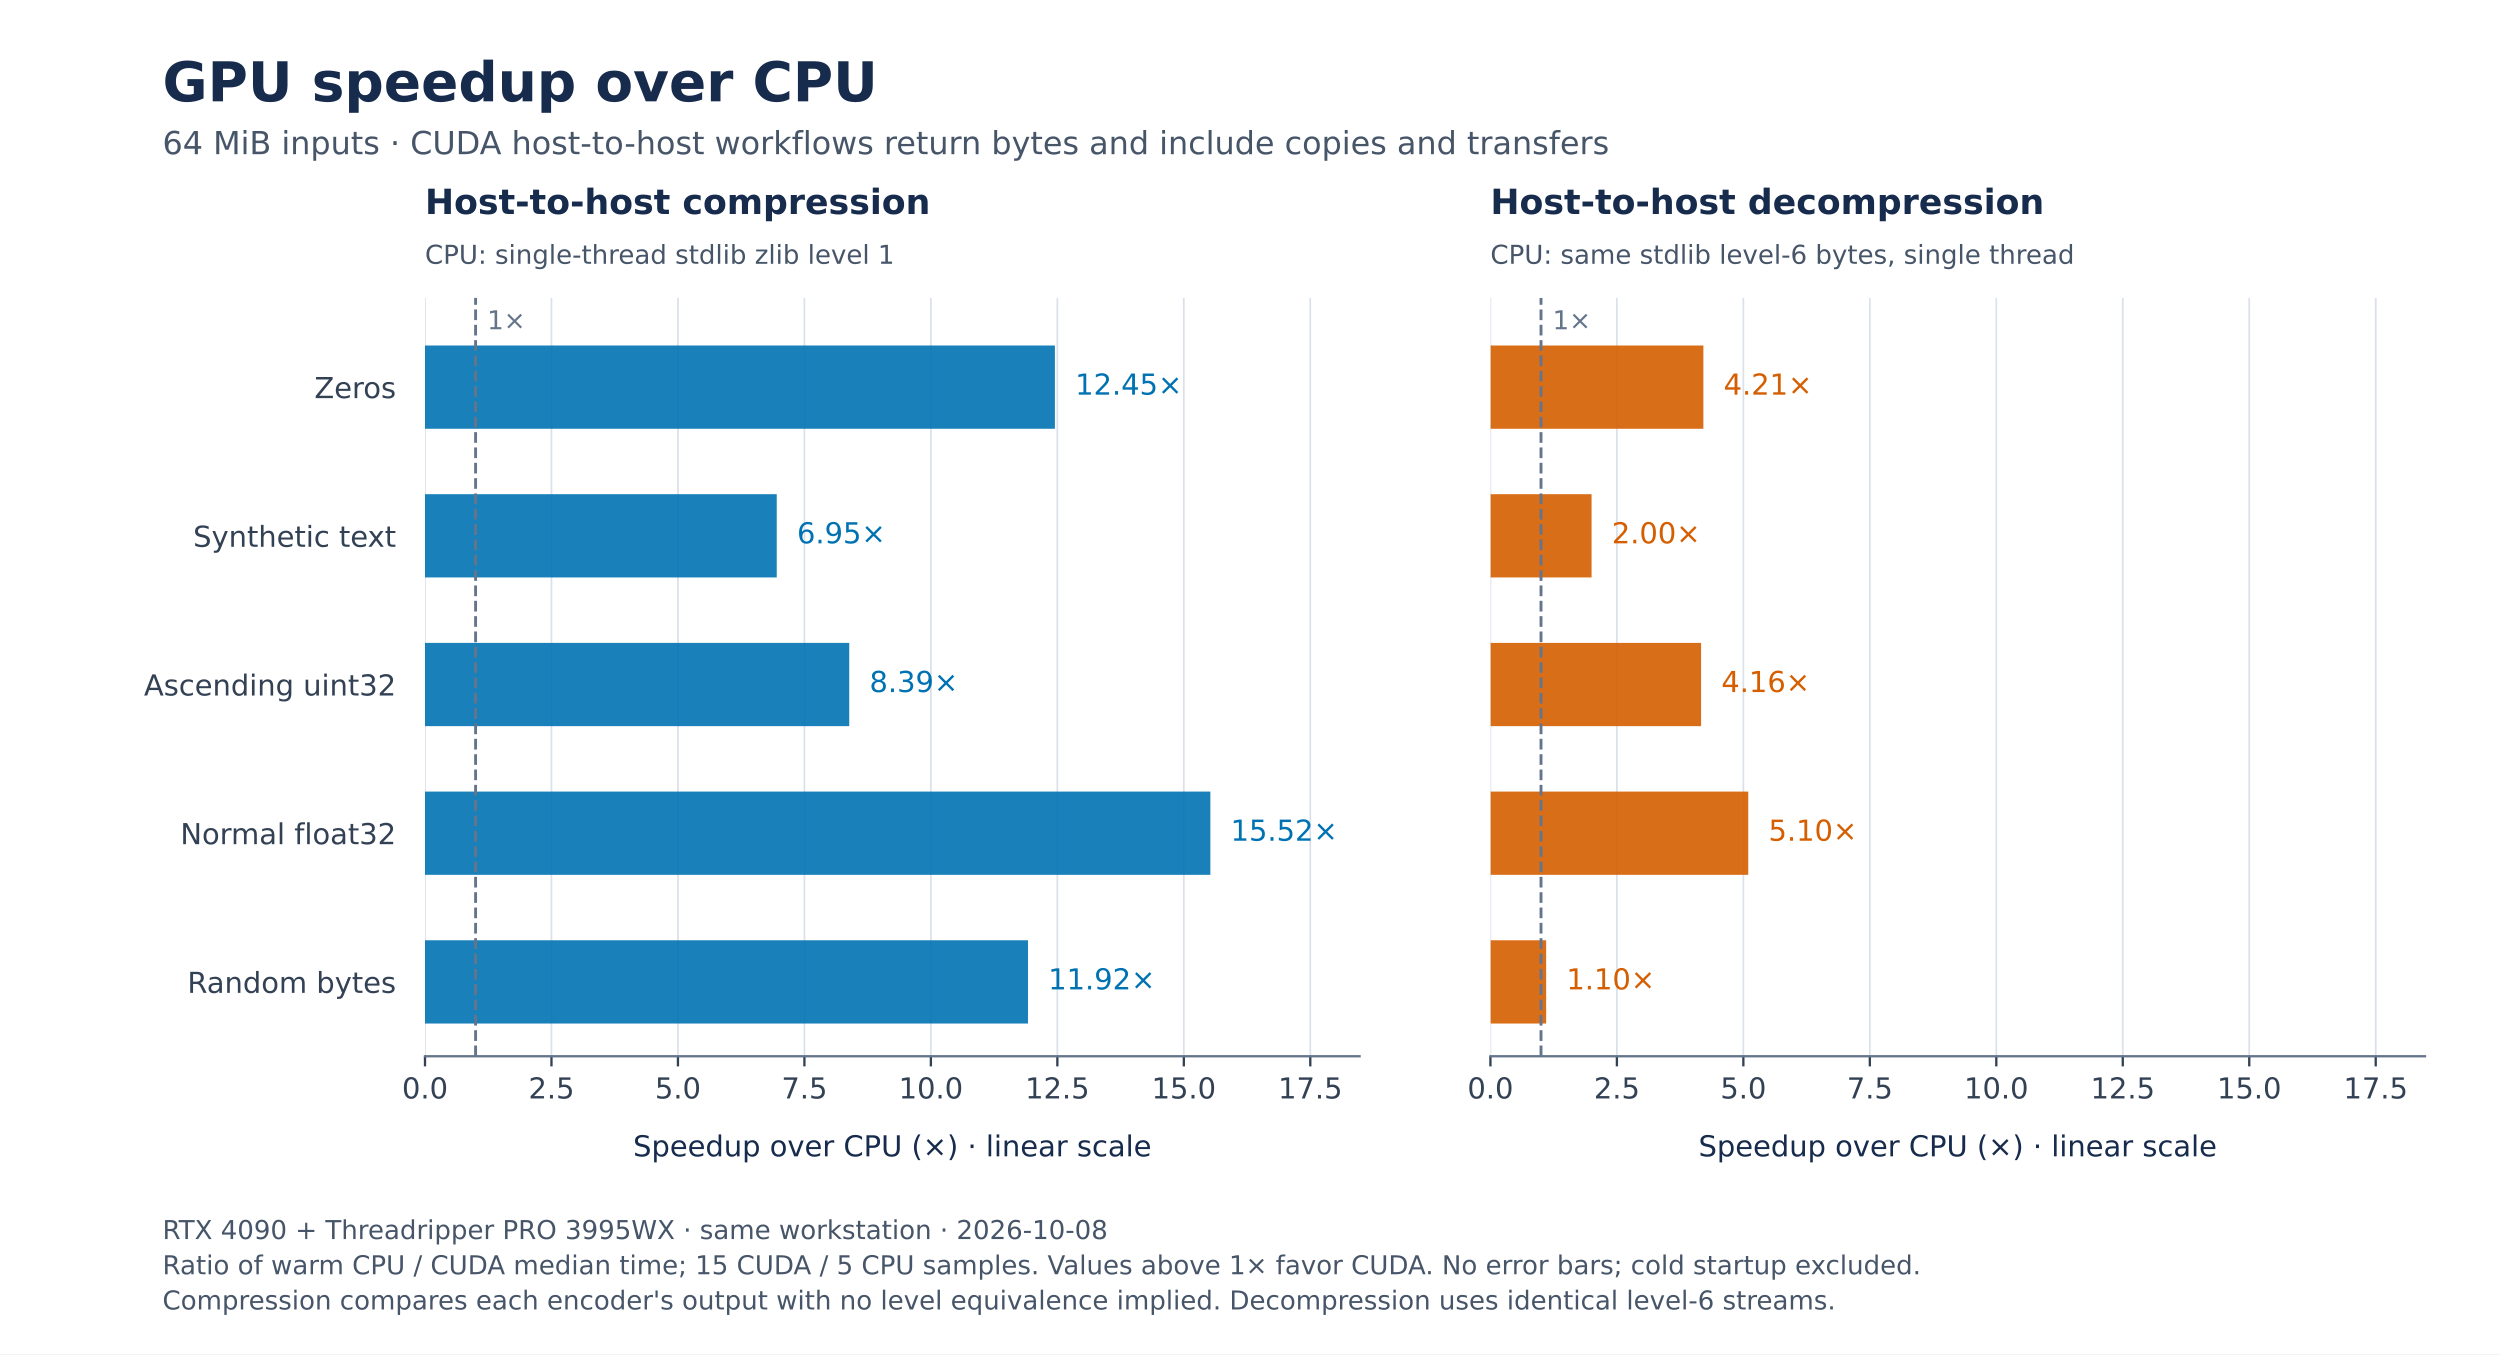
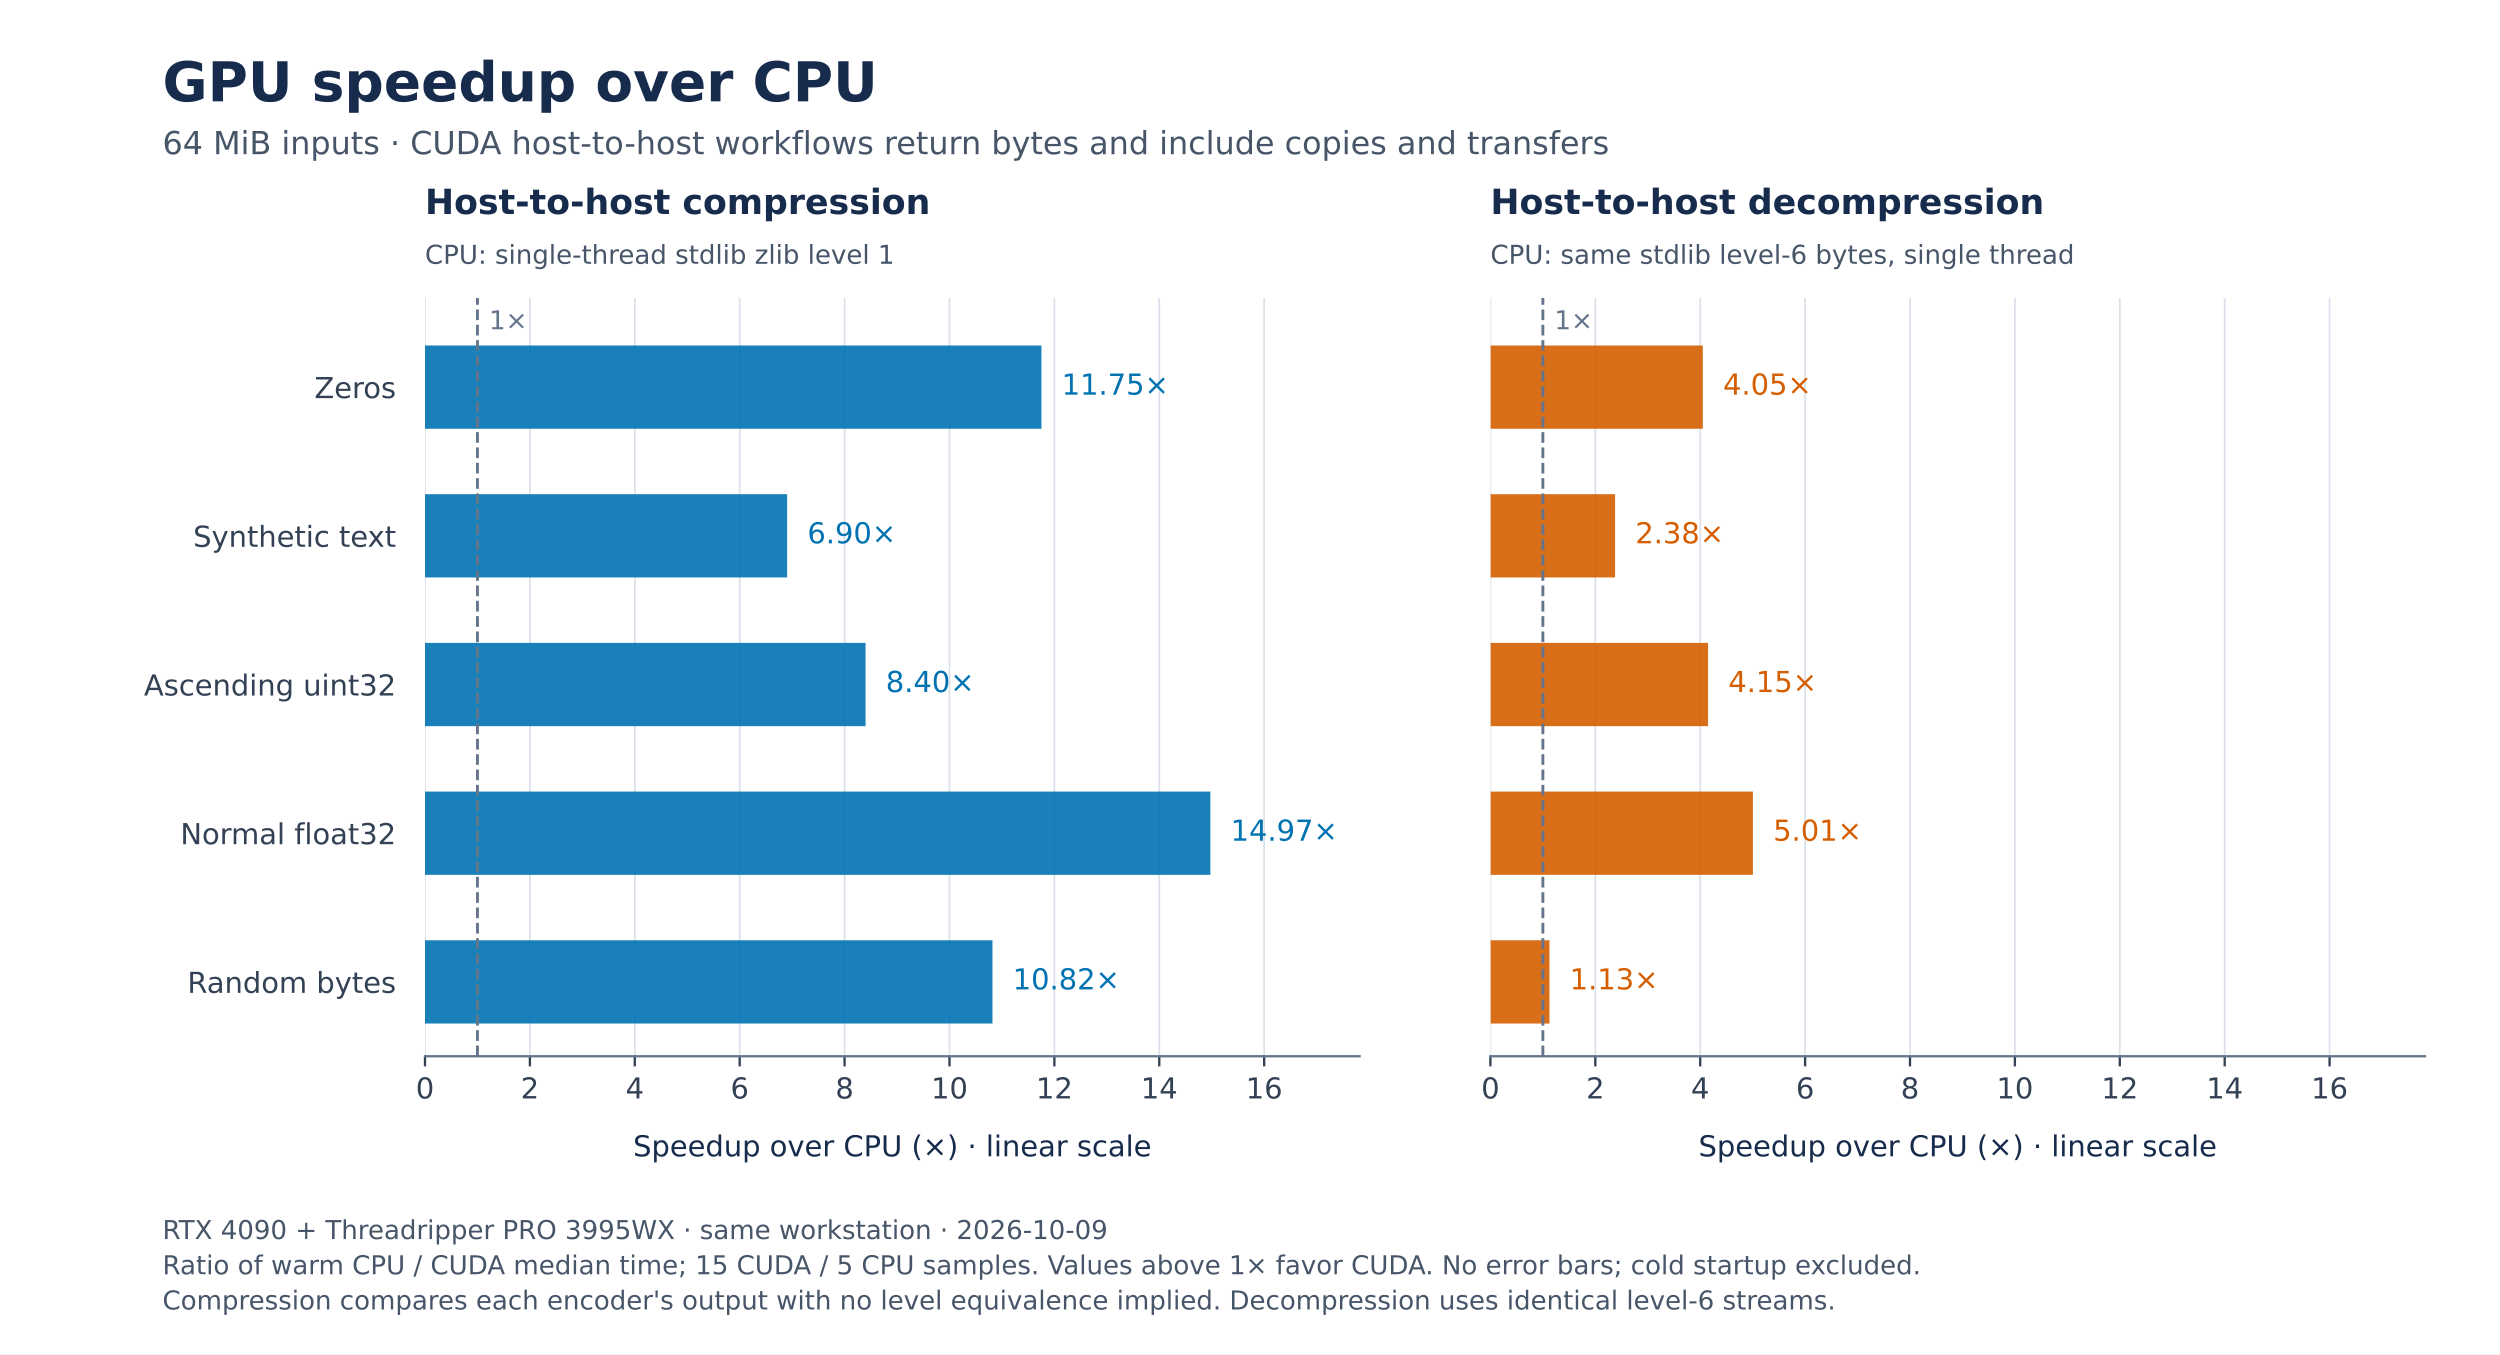
<svg xmlns="http://www.w3.org/2000/svg" xmlns:xlink="http://www.w3.org/1999/xlink" width="864pt" height="468pt" viewBox="0 0 864 468" version="1.1">
  <defs>
    <style type="text/css">*{stroke-linejoin: round; stroke-linecap: butt}</style>
  </defs>
  <g id="figure_1">
    <g id="patch_1">
      <path d="M 0 468 L 864 468 L 864 0 L 0 0 z " style="fill: #ffffff" />
    </g>
    <g id="axes_1">
      <g id="patch_2">
        <path d="M 146.88 365.04 L 469.871 365.04 L 469.871 102.96 L 146.88 102.96 z " style="fill: #ffffff" />
      </g>
      <g id="matplotlib.axis_1">
        <g id="xtick_1">
          <g id="line2d_1">
            <path d="M 146.88 365.04 L 146.88 102.96 " clip-path="url(#p2e2765085f)" style="fill: none; stroke: #cbd5e1; stroke-opacity: 0.7; stroke-width: 0.6; stroke-linecap: square" />
          </g>
          <g id="line2d_2">
            <defs>
              <path id="mdb11cd550d" d="M 0 0 L 0 3.5 " style="stroke: #334155; stroke-width: 0.8" />
            </defs>
            <g>
              <use xlink:href="#mdb11cd550d" x="146.88" y="365.04" style="fill: #334155; stroke: #334155; stroke-width: 0.8" />
            </g>
          </g>
          <g id="text_1">
-             <text style="font-size: 10px; font-family: 'DejaVu Sans'; text-anchor: middle; fill: #334155" x="146.88" y="379.638" transform="rotate(-0 146.88 379.6377)">0.0</text>
+             <text style="font-size: 10px; font-family: 'DejaVu Sans'; text-anchor: middle; fill: #334155" x="146.88" y="379.638" transform="rotate(-0 146.88 379.6377)">0</text>
          </g>
        </g>
        <g id="xtick_2">
          <g id="line2d_3">
-             <path d="M 190.588 365.04 L 190.588 102.96 " clip-path="url(#p2e2765085f)" style="fill: none; stroke: #cbd5e1; stroke-opacity: 0.7; stroke-width: 0.6; stroke-linecap: square" />
+             <path d="M 183.132 365.04 L 183.132 102.96 " clip-path="url(#p2e2765085f)" style="fill: none; stroke: #cbd5e1; stroke-opacity: 0.7; stroke-width: 0.6; stroke-linecap: square" />
          </g>
          <g id="line2d_4">
            <g>
-               <use xlink:href="#mdb11cd550d" x="190.588" y="365.04" style="fill: #334155; stroke: #334155; stroke-width: 0.8" />
+               <use xlink:href="#mdb11cd550d" x="183.132" y="365.04" style="fill: #334155; stroke: #334155; stroke-width: 0.8" />
            </g>
          </g>
          <g id="text_2">
-             <text style="font-size: 10px; font-family: 'DejaVu Sans'; text-anchor: middle; fill: #334155" x="190.588" y="379.638" transform="rotate(-0 190.5883 379.6377)">2.5</text>
+             <text style="font-size: 10px; font-family: 'DejaVu Sans'; text-anchor: middle; fill: #334155" x="183.132" y="379.638" transform="rotate(-0 183.132 379.6377)">2</text>
          </g>
        </g>
        <g id="xtick_3">
          <g id="line2d_5">
-             <path d="M 234.297 365.04 L 234.297 102.96 " clip-path="url(#p2e2765085f)" style="fill: none; stroke: #cbd5e1; stroke-opacity: 0.7; stroke-width: 0.6; stroke-linecap: square" />
+             <path d="M 219.384 365.04 L 219.384 102.96 " clip-path="url(#p2e2765085f)" style="fill: none; stroke: #cbd5e1; stroke-opacity: 0.7; stroke-width: 0.6; stroke-linecap: square" />
          </g>
          <g id="line2d_6">
            <g>
-               <use xlink:href="#mdb11cd550d" x="234.297" y="365.04" style="fill: #334155; stroke: #334155; stroke-width: 0.8" />
+               <use xlink:href="#mdb11cd550d" x="219.384" y="365.04" style="fill: #334155; stroke: #334155; stroke-width: 0.8" />
            </g>
          </g>
          <g id="text_3">
-             <text style="font-size: 10px; font-family: 'DejaVu Sans'; text-anchor: middle; fill: #334155" x="234.297" y="379.638" transform="rotate(-0 234.2967 379.6377)">5.0</text>
+             <text style="font-size: 10px; font-family: 'DejaVu Sans'; text-anchor: middle; fill: #334155" x="219.384" y="379.638" transform="rotate(-0 219.3839 379.6377)">4</text>
          </g>
        </g>
        <g id="xtick_4">
          <g id="line2d_7">
-             <path d="M 278.005 365.04 L 278.005 102.96 " clip-path="url(#p2e2765085f)" style="fill: none; stroke: #cbd5e1; stroke-opacity: 0.7; stroke-width: 0.6; stroke-linecap: square" />
+             <path d="M 255.636 365.04 L 255.636 102.96 " clip-path="url(#p2e2765085f)" style="fill: none; stroke: #cbd5e1; stroke-opacity: 0.7; stroke-width: 0.6; stroke-linecap: square" />
          </g>
          <g id="line2d_8">
            <g>
-               <use xlink:href="#mdb11cd550d" x="278.005" y="365.04" style="fill: #334155; stroke: #334155; stroke-width: 0.8" />
+               <use xlink:href="#mdb11cd550d" x="255.636" y="365.04" style="fill: #334155; stroke: #334155; stroke-width: 0.8" />
            </g>
          </g>
          <g id="text_4">
-             <text style="font-size: 10px; font-family: 'DejaVu Sans'; text-anchor: middle; fill: #334155" x="278.005" y="379.638" transform="rotate(-0 278.005 379.6377)">7.5</text>
+             <text style="font-size: 10px; font-family: 'DejaVu Sans'; text-anchor: middle; fill: #334155" x="255.636" y="379.638" transform="rotate(-0 255.6359 379.6377)">6</text>
          </g>
        </g>
        <g id="xtick_5">
          <g id="line2d_9">
-             <path d="M 321.713 365.04 L 321.713 102.96 " clip-path="url(#p2e2765085f)" style="fill: none; stroke: #cbd5e1; stroke-opacity: 0.7; stroke-width: 0.6; stroke-linecap: square" />
+             <path d="M 291.888 365.04 L 291.888 102.96 " clip-path="url(#p2e2765085f)" style="fill: none; stroke: #cbd5e1; stroke-opacity: 0.7; stroke-width: 0.6; stroke-linecap: square" />
          </g>
          <g id="line2d_10">
            <g>
-               <use xlink:href="#mdb11cd550d" x="321.713" y="365.04" style="fill: #334155; stroke: #334155; stroke-width: 0.8" />
+               <use xlink:href="#mdb11cd550d" x="291.888" y="365.04" style="fill: #334155; stroke: #334155; stroke-width: 0.8" />
            </g>
          </g>
          <g id="text_5">
-             <text style="font-size: 10px; font-family: 'DejaVu Sans'; text-anchor: middle; fill: #334155" x="321.713" y="379.638" transform="rotate(-0 321.7133 379.6377)">10.0</text>
+             <text style="font-size: 10px; font-family: 'DejaVu Sans'; text-anchor: middle; fill: #334155" x="291.888" y="379.638" transform="rotate(-0 291.8879 379.6377)">8</text>
          </g>
        </g>
        <g id="xtick_6">
          <g id="line2d_11">
-             <path d="M 365.422 365.04 L 365.422 102.96 " clip-path="url(#p2e2765085f)" style="fill: none; stroke: #cbd5e1; stroke-opacity: 0.7; stroke-width: 0.6; stroke-linecap: square" />
+             <path d="M 328.14 365.04 L 328.14 102.96 " clip-path="url(#p2e2765085f)" style="fill: none; stroke: #cbd5e1; stroke-opacity: 0.7; stroke-width: 0.6; stroke-linecap: square" />
          </g>
          <g id="line2d_12">
            <g>
-               <use xlink:href="#mdb11cd550d" x="365.422" y="365.04" style="fill: #334155; stroke: #334155; stroke-width: 0.8" />
+               <use xlink:href="#mdb11cd550d" x="328.14" y="365.04" style="fill: #334155; stroke: #334155; stroke-width: 0.8" />
            </g>
          </g>
          <g id="text_6">
-             <text style="font-size: 10px; font-family: 'DejaVu Sans'; text-anchor: middle; fill: #334155" x="365.422" y="379.638" transform="rotate(-0 365.4217 379.6377)">12.5</text>
+             <text style="font-size: 10px; font-family: 'DejaVu Sans'; text-anchor: middle; fill: #334155" x="328.14" y="379.638" transform="rotate(-0 328.1398 379.6377)">10</text>
          </g>
        </g>
        <g id="xtick_7">
          <g id="line2d_13">
-             <path d="M 409.13 365.04 L 409.13 102.96 " clip-path="url(#p2e2765085f)" style="fill: none; stroke: #cbd5e1; stroke-opacity: 0.7; stroke-width: 0.6; stroke-linecap: square" />
+             <path d="M 364.392 365.04 L 364.392 102.96 " clip-path="url(#p2e2765085f)" style="fill: none; stroke: #cbd5e1; stroke-opacity: 0.7; stroke-width: 0.6; stroke-linecap: square" />
          </g>
          <g id="line2d_14">
            <g>
-               <use xlink:href="#mdb11cd550d" x="409.13" y="365.04" style="fill: #334155; stroke: #334155; stroke-width: 0.8" />
+               <use xlink:href="#mdb11cd550d" x="364.392" y="365.04" style="fill: #334155; stroke: #334155; stroke-width: 0.8" />
            </g>
          </g>
          <g id="text_7">
-             <text style="font-size: 10px; font-family: 'DejaVu Sans'; text-anchor: middle; fill: #334155" x="409.13" y="379.638" transform="rotate(-0 409.13 379.6377)">15.0</text>
+             <text style="font-size: 10px; font-family: 'DejaVu Sans'; text-anchor: middle; fill: #334155" x="364.392" y="379.638" transform="rotate(-0 364.3918 379.6377)">12</text>
          </g>
        </g>
        <g id="xtick_8">
          <g id="line2d_15">
-             <path d="M 452.838 365.04 L 452.838 102.96 " clip-path="url(#p2e2765085f)" style="fill: none; stroke: #cbd5e1; stroke-opacity: 0.7; stroke-width: 0.6; stroke-linecap: square" />
+             <path d="M 400.644 365.04 L 400.644 102.96 " clip-path="url(#p2e2765085f)" style="fill: none; stroke: #cbd5e1; stroke-opacity: 0.7; stroke-width: 0.6; stroke-linecap: square" />
          </g>
          <g id="line2d_16">
            <g>
-               <use xlink:href="#mdb11cd550d" x="452.838" y="365.04" style="fill: #334155; stroke: #334155; stroke-width: 0.8" />
+               <use xlink:href="#mdb11cd550d" x="400.644" y="365.04" style="fill: #334155; stroke: #334155; stroke-width: 0.8" />
            </g>
          </g>
          <g id="text_8">
-             <text style="font-size: 10px; font-family: 'DejaVu Sans'; text-anchor: middle; fill: #334155" x="452.838" y="379.638" transform="rotate(-0 452.8384 379.6377)">17.5</text>
-           </g>
-         </g>
-         <g id="text_9">
+             <text style="font-size: 10px; font-family: 'DejaVu Sans'; text-anchor: middle; fill: #334155" x="400.644" y="379.638" transform="rotate(-0 400.6437 379.6377)">14</text>
+           </g>
+         </g>
+         <g id="xtick_9">
+           <g id="line2d_17">
+             <path d="M 436.896 365.04 L 436.896 102.96 " clip-path="url(#p2e2765085f)" style="fill: none; stroke: #cbd5e1; stroke-opacity: 0.7; stroke-width: 0.6; stroke-linecap: square" />
+           </g>
+           <g id="line2d_18">
+             <g>
+               <use xlink:href="#mdb11cd550d" x="436.896" y="365.04" style="fill: #334155; stroke: #334155; stroke-width: 0.8" />
+             </g>
+           </g>
+           <g id="text_9">
+             <text style="font-size: 10px; font-family: 'DejaVu Sans'; text-anchor: middle; fill: #334155" x="436.896" y="379.638" transform="rotate(-0 436.8957 379.6377)">16</text>
+           </g>
+         </g>
+         <g id="text_10">
          <text style="font-size: 10px; font-family: 'DejaVu Sans'; text-anchor: middle; fill: #172b4d" x="308.375" y="399.638" transform="rotate(-0 308.3753 399.6384)">Speedup over CPU (×) · linear scale</text>
        </g>
      </g>
      <g id="matplotlib.axis_2">
        <g id="ytick_1">
-           <g id="line2d_17" />
-           <g id="text_10">
+           <g id="line2d_19" />
+           <g id="text_11">
            <text style="font-size: 10px; font-family: 'DejaVu Sans'; text-anchor: end; fill: #334155" x="136.88" y="137.592" transform="rotate(-0 136.88 137.5918)">Zeros</text>
          </g>
        </g>
        <g id="ytick_2">
-           <g id="line2d_18" />
-           <g id="text_11">
+           <g id="line2d_20" />
+           <g id="text_12">
            <text style="font-size: 10px; font-family: 'DejaVu Sans'; text-anchor: end; fill: #334155" x="136.88" y="188.98" transform="rotate(-0 136.88 188.9804)">Synthetic text</text>
          </g>
        </g>
        <g id="ytick_3">
-           <g id="line2d_19" />
-           <g id="text_12">
+           <g id="line2d_21" />
+           <g id="text_13">
            <text style="font-size: 10px; font-family: 'DejaVu Sans'; text-anchor: end; fill: #334155" x="136.88" y="240.369" transform="rotate(-0 136.88 240.3686)">Ascending uint32</text>
          </g>
        </g>
        <g id="ytick_4">
-           <g id="line2d_20" />
-           <g id="text_13">
+           <g id="line2d_22" />
+           <g id="text_14">
            <text style="font-size: 10px; font-family: 'DejaVu Sans'; text-anchor: end; fill: #334155" x="136.88" y="291.757" transform="rotate(-0 136.88 291.7569)">Normal float32</text>
          </g>
        </g>
        <g id="ytick_5">
-           <g id="line2d_21" />
-           <g id="text_14">
+           <g id="line2d_23" />
+           <g id="text_15">
            <text style="font-size: 10px; font-family: 'DejaVu Sans'; text-anchor: end; fill: #334155" x="136.88" y="343.145" transform="rotate(-0 136.88 343.1451)">Random bytes</text>
          </g>
        </g>
      </g>
      <g id="patch_3">
        <path d="M 146.88 365.04 L 469.871 365.04 " style="fill: none; stroke: #64748b; stroke-width: 0.8; stroke-linejoin: miter; stroke-linecap: square" />
      </g>
-       <g id="text_15">
+       <g id="text_16">
        <text style="font-size: 9px; font-family: 'DejaVu Sans'; text-anchor: start; fill: #475569" x="146.88" y="91.166" transform="rotate(-0 146.88 91.1664)">CPU: single-thread stdlib zlib level 1</text>
      </g>
      <g id="patch_4">
-         <path d="M 146.88 119.404 L 364.578 119.404 L 364.578 148.182 L 146.88 148.182 z " clip-path="url(#p2e2765085f)" style="fill: #0072b2; opacity: 0.9" />
+         <path d="M 146.88 119.404 L 359.923 119.404 L 359.923 148.182 L 146.88 148.182 z " clip-path="url(#p2e2765085f)" style="fill: #0072b2; opacity: 0.9" />
      </g>
      <g id="patch_5">
-         <path d="M 146.88 170.792 L 268.443 170.792 L 268.443 199.57 L 146.88 199.57 z " clip-path="url(#p2e2765085f)" style="fill: #0072b2; opacity: 0.9" />
+         <path d="M 146.88 170.792 L 272.035 170.792 L 272.035 199.57 L 146.88 199.57 z " clip-path="url(#p2e2765085f)" style="fill: #0072b2; opacity: 0.9" />
      </g>
      <g id="patch_6">
-         <path d="M 146.88 222.181 L 293.495 222.181 L 293.495 250.958 L 146.88 250.958 z " clip-path="url(#p2e2765085f)" style="fill: #0072b2; opacity: 0.9" />
+         <path d="M 146.88 222.181 L 299.136 222.181 L 299.136 250.958 L 146.88 250.958 z " clip-path="url(#p2e2765085f)" style="fill: #0072b2; opacity: 0.9" />
      </g>
      <g id="patch_7">
        <path d="M 146.88 273.569 L 418.301 273.569 L 418.301 302.346 L 146.88 302.346 z " clip-path="url(#p2e2765085f)" style="fill: #0072b2; opacity: 0.9" />
      </g>
      <g id="patch_8">
-         <path d="M 146.88 324.957 L 355.267 324.957 L 355.267 353.735 L 146.88 353.735 z " clip-path="url(#p2e2765085f)" style="fill: #0072b2; opacity: 0.9" />
-       </g>
-       <g id="text_16">
-         <text style="font-size: 9px; font-family: 'DejaVu Sans'; text-anchor: start; fill: #64748b" x="168.363" y="113.798" transform="rotate(-0 168.3633 113.7979)">1×</text>
+         <path d="M 146.88 324.957 L 342.993 324.957 L 342.993 353.735 L 146.88 353.735 z " clip-path="url(#p2e2765085f)" style="fill: #0072b2; opacity: 0.9" />
      </g>
      <g id="text_17">
-         <text style="font-size: 10px; font-family: 'DejaVu Sans'; text-anchor: start; fill: #0072b2" x="371.578" y="136.391" transform="rotate(-0 371.5775 136.3906)">12.45×</text>
+         <text style="font-size: 9px; font-family: 'DejaVu Sans'; text-anchor: start; fill: #64748b" x="169.006" y="113.798" transform="rotate(-0 169.006 113.7979)">1×</text>
      </g>
      <g id="text_18">
-         <text style="font-size: 10px; font-family: 'DejaVu Sans'; text-anchor: start; fill: #0072b2" x="275.443" y="187.779" transform="rotate(-0 275.4428 187.7788)">6.95×</text>
+         <text style="font-size: 10px; font-family: 'DejaVu Sans'; text-anchor: start; fill: #0072b2" x="366.923" y="136.391" transform="rotate(-0 366.9228 136.3906)">11.75×</text>
      </g>
      <g id="text_19">
-         <text style="font-size: 10px; font-family: 'DejaVu Sans'; text-anchor: start; fill: #0072b2" x="300.495" y="239.167" transform="rotate(-0 300.495 239.1671)">8.39×</text>
+         <text style="font-size: 10px; font-family: 'DejaVu Sans'; text-anchor: start; fill: #0072b2" x="279.035" y="187.779" transform="rotate(-0 279.0352 187.7788)">6.90×</text>
      </g>
      <g id="text_20">
-         <text style="font-size: 10px; font-family: 'DejaVu Sans'; text-anchor: start; fill: #0072b2" x="425.301" y="290.555" transform="rotate(-0 425.3007 290.5553)">15.52×</text>
+         <text style="font-size: 10px; font-family: 'DejaVu Sans'; text-anchor: start; fill: #0072b2" x="306.136" y="239.167" transform="rotate(-0 306.1356 239.1671)">8.40×</text>
      </g>
      <g id="text_21">
-         <text style="font-size: 10px; font-family: 'DejaVu Sans'; text-anchor: start; fill: #0072b2" x="362.267" y="341.944" transform="rotate(-0 362.2665 341.9435)">11.92×</text>
+         <text style="font-size: 10px; font-family: 'DejaVu Sans'; text-anchor: start; fill: #0072b2" x="425.301" y="290.555" transform="rotate(-0 425.3007 290.5553)">14.97×</text>
      </g>
      <g id="text_22">
+         <text style="font-size: 10px; font-family: 'DejaVu Sans'; text-anchor: start; fill: #0072b2" x="349.993" y="341.944" transform="rotate(-0 349.9929 341.9435)">10.82×</text>
+       </g>
+       <g id="text_23">
        <text style="font-weight: 700; font-size: 12px; font-family: 'DejaVu Sans'; text-anchor: start; fill: #172b4d" x="146.88" y="73.96" transform="rotate(-0 146.88 73.96)">Host-to-host compression</text>
      </g>
-       <g id="line2d_22">
-         <path d="M 164.363 365.04 L 164.363 102.96 " clip-path="url(#p2e2765085f)" style="fill: none; stroke-dasharray: 3.7,1.6; stroke-dashoffset: 0; stroke: #64748b" />
+       <g id="line2d_24">
+         <path d="M 165.006 365.04 L 165.006 102.96 " clip-path="url(#p2e2765085f)" style="fill: none; stroke-dasharray: 3.7,1.6; stroke-dashoffset: 0; stroke: #64748b" />
      </g>
    </g>
    <g id="axes_2">
      <g id="patch_9">
        <path d="M 515.089 365.04 L 838.08 365.04 L 838.08 102.96 L 515.089 102.96 z " style="fill: #ffffff" />
      </g>
      <g id="matplotlib.axis_3">
-         <g id="xtick_9">
-           <g id="line2d_23">
-             <path d="M 515.089 365.04 L 515.089 102.96 " clip-path="url(#p1212533835)" style="fill: none; stroke: #cbd5e1; stroke-opacity: 0.7; stroke-width: 0.6; stroke-linecap: square" />
-           </g>
-           <g id="line2d_24">
-             <g>
-               <use xlink:href="#mdb11cd550d" x="515.089" y="365.04" style="fill: #334155; stroke: #334155; stroke-width: 0.8" />
-             </g>
-           </g>
-           <g id="text_23">
-             <text style="font-size: 10px; font-family: 'DejaVu Sans'; text-anchor: middle; fill: #334155" x="515.089" y="379.638" transform="rotate(-0 515.0893 379.6377)">0.0</text>
-           </g>
-         </g>
        <g id="xtick_10">
          <g id="line2d_25">
-             <path d="M 558.798 365.04 L 558.798 102.96 " clip-path="url(#p1212533835)" style="fill: none; stroke: #cbd5e1; stroke-opacity: 0.7; stroke-width: 0.6; stroke-linecap: square" />
+             <path d="M 515.089 365.04 L 515.089 102.96 " clip-path="url(#p1212533835)" style="fill: none; stroke: #cbd5e1; stroke-opacity: 0.7; stroke-width: 0.6; stroke-linecap: square" />
          </g>
          <g id="line2d_26">
            <g>
-               <use xlink:href="#mdb11cd550d" x="558.798" y="365.04" style="fill: #334155; stroke: #334155; stroke-width: 0.8" />
+               <use xlink:href="#mdb11cd550d" x="515.089" y="365.04" style="fill: #334155; stroke: #334155; stroke-width: 0.8" />
            </g>
          </g>
          <g id="text_24">
-             <text style="font-size: 10px; font-family: 'DejaVu Sans'; text-anchor: middle; fill: #334155" x="558.798" y="379.638" transform="rotate(-0 558.7977 379.6377)">2.5</text>
+             <text style="font-size: 10px; font-family: 'DejaVu Sans'; text-anchor: middle; fill: #334155" x="515.089" y="379.638" transform="rotate(-0 515.0893 379.6377)">0</text>
          </g>
        </g>
        <g id="xtick_11">
          <g id="line2d_27">
-             <path d="M 602.506 365.04 L 602.506 102.96 " clip-path="url(#p1212533835)" style="fill: none; stroke: #cbd5e1; stroke-opacity: 0.7; stroke-width: 0.6; stroke-linecap: square" />
+             <path d="M 551.341 365.04 L 551.341 102.96 " clip-path="url(#p1212533835)" style="fill: none; stroke: #cbd5e1; stroke-opacity: 0.7; stroke-width: 0.6; stroke-linecap: square" />
          </g>
          <g id="line2d_28">
            <g>
-               <use xlink:href="#mdb11cd550d" x="602.506" y="365.04" style="fill: #334155; stroke: #334155; stroke-width: 0.8" />
+               <use xlink:href="#mdb11cd550d" x="551.341" y="365.04" style="fill: #334155; stroke: #334155; stroke-width: 0.8" />
            </g>
          </g>
          <g id="text_25">
-             <text style="font-size: 10px; font-family: 'DejaVu Sans'; text-anchor: middle; fill: #334155" x="602.506" y="379.638" transform="rotate(-0 602.506 379.6377)">5.0</text>
+             <text style="font-size: 10px; font-family: 'DejaVu Sans'; text-anchor: middle; fill: #334155" x="551.341" y="379.638" transform="rotate(-0 551.3413 379.6377)">2</text>
          </g>
        </g>
        <g id="xtick_12">
          <g id="line2d_29">
-             <path d="M 646.214 365.04 L 646.214 102.96 " clip-path="url(#p1212533835)" style="fill: none; stroke: #cbd5e1; stroke-opacity: 0.7; stroke-width: 0.6; stroke-linecap: square" />
+             <path d="M 587.593 365.04 L 587.593 102.96 " clip-path="url(#p1212533835)" style="fill: none; stroke: #cbd5e1; stroke-opacity: 0.7; stroke-width: 0.6; stroke-linecap: square" />
          </g>
          <g id="line2d_30">
            <g>
-               <use xlink:href="#mdb11cd550d" x="646.214" y="365.04" style="fill: #334155; stroke: #334155; stroke-width: 0.8" />
+               <use xlink:href="#mdb11cd550d" x="587.593" y="365.04" style="fill: #334155; stroke: #334155; stroke-width: 0.8" />
            </g>
          </g>
          <g id="text_26">
-             <text style="font-size: 10px; font-family: 'DejaVu Sans'; text-anchor: middle; fill: #334155" x="646.214" y="379.638" transform="rotate(-0 646.2144 379.6377)">7.5</text>
+             <text style="font-size: 10px; font-family: 'DejaVu Sans'; text-anchor: middle; fill: #334155" x="587.593" y="379.638" transform="rotate(-0 587.5933 379.6377)">4</text>
          </g>
        </g>
        <g id="xtick_13">
          <g id="line2d_31">
-             <path d="M 689.923 365.04 L 689.923 102.96 " clip-path="url(#p1212533835)" style="fill: none; stroke: #cbd5e1; stroke-opacity: 0.7; stroke-width: 0.6; stroke-linecap: square" />
+             <path d="M 623.845 365.04 L 623.845 102.96 " clip-path="url(#p1212533835)" style="fill: none; stroke: #cbd5e1; stroke-opacity: 0.7; stroke-width: 0.6; stroke-linecap: square" />
          </g>
          <g id="line2d_32">
            <g>
-               <use xlink:href="#mdb11cd550d" x="689.923" y="365.04" style="fill: #334155; stroke: #334155; stroke-width: 0.8" />
+               <use xlink:href="#mdb11cd550d" x="623.845" y="365.04" style="fill: #334155; stroke: #334155; stroke-width: 0.8" />
            </g>
          </g>
          <g id="text_27">
-             <text style="font-size: 10px; font-family: 'DejaVu Sans'; text-anchor: middle; fill: #334155" x="689.923" y="379.638" transform="rotate(-0 689.9227 379.6377)">10.0</text>
+             <text style="font-size: 10px; font-family: 'DejaVu Sans'; text-anchor: middle; fill: #334155" x="623.845" y="379.638" transform="rotate(-0 623.8452 379.6377)">6</text>
          </g>
        </g>
        <g id="xtick_14">
          <g id="line2d_33">
-             <path d="M 733.631 365.04 L 733.631 102.96 " clip-path="url(#p1212533835)" style="fill: none; stroke: #cbd5e1; stroke-opacity: 0.7; stroke-width: 0.6; stroke-linecap: square" />
+             <path d="M 660.097 365.04 L 660.097 102.96 " clip-path="url(#p1212533835)" style="fill: none; stroke: #cbd5e1; stroke-opacity: 0.7; stroke-width: 0.6; stroke-linecap: square" />
          </g>
          <g id="line2d_34">
            <g>
-               <use xlink:href="#mdb11cd550d" x="733.631" y="365.04" style="fill: #334155; stroke: #334155; stroke-width: 0.8" />
+               <use xlink:href="#mdb11cd550d" x="660.097" y="365.04" style="fill: #334155; stroke: #334155; stroke-width: 0.8" />
            </g>
          </g>
          <g id="text_28">
-             <text style="font-size: 10px; font-family: 'DejaVu Sans'; text-anchor: middle; fill: #334155" x="733.631" y="379.638" transform="rotate(-0 733.631 379.6377)">12.5</text>
+             <text style="font-size: 10px; font-family: 'DejaVu Sans'; text-anchor: middle; fill: #334155" x="660.097" y="379.638" transform="rotate(-0 660.0972 379.6377)">8</text>
          </g>
        </g>
        <g id="xtick_15">
          <g id="line2d_35">
-             <path d="M 777.339 365.04 L 777.339 102.96 " clip-path="url(#p1212533835)" style="fill: none; stroke: #cbd5e1; stroke-opacity: 0.7; stroke-width: 0.6; stroke-linecap: square" />
+             <path d="M 696.349 365.04 L 696.349 102.96 " clip-path="url(#p1212533835)" style="fill: none; stroke: #cbd5e1; stroke-opacity: 0.7; stroke-width: 0.6; stroke-linecap: square" />
          </g>
          <g id="line2d_36">
            <g>
-               <use xlink:href="#mdb11cd550d" x="777.339" y="365.04" style="fill: #334155; stroke: #334155; stroke-width: 0.8" />
+               <use xlink:href="#mdb11cd550d" x="696.349" y="365.04" style="fill: #334155; stroke: #334155; stroke-width: 0.8" />
            </g>
          </g>
          <g id="text_29">
-             <text style="font-size: 10px; font-family: 'DejaVu Sans'; text-anchor: middle; fill: #334155" x="777.339" y="379.638" transform="rotate(-0 777.3394 379.6377)">15.0</text>
+             <text style="font-size: 10px; font-family: 'DejaVu Sans'; text-anchor: middle; fill: #334155" x="696.349" y="379.638" transform="rotate(-0 696.3492 379.6377)">10</text>
          </g>
        </g>
        <g id="xtick_16">
          <g id="line2d_37">
-             <path d="M 821.048 365.04 L 821.048 102.96 " clip-path="url(#p1212533835)" style="fill: none; stroke: #cbd5e1; stroke-opacity: 0.7; stroke-width: 0.6; stroke-linecap: square" />
+             <path d="M 732.601 365.04 L 732.601 102.96 " clip-path="url(#p1212533835)" style="fill: none; stroke: #cbd5e1; stroke-opacity: 0.7; stroke-width: 0.6; stroke-linecap: square" />
          </g>
          <g id="line2d_38">
            <g>
-               <use xlink:href="#mdb11cd550d" x="821.048" y="365.04" style="fill: #334155; stroke: #334155; stroke-width: 0.8" />
+               <use xlink:href="#mdb11cd550d" x="732.601" y="365.04" style="fill: #334155; stroke: #334155; stroke-width: 0.8" />
            </g>
          </g>
          <g id="text_30">
-             <text style="font-size: 10px; font-family: 'DejaVu Sans'; text-anchor: middle; fill: #334155" x="821.048" y="379.638" transform="rotate(-0 821.0477 379.6377)">17.5</text>
-           </g>
-         </g>
-         <g id="text_31">
+             <text style="font-size: 10px; font-family: 'DejaVu Sans'; text-anchor: middle; fill: #334155" x="732.601" y="379.638" transform="rotate(-0 732.6011 379.6377)">12</text>
+           </g>
+         </g>
+         <g id="xtick_17">
+           <g id="line2d_39">
+             <path d="M 768.853 365.04 L 768.853 102.96 " clip-path="url(#p1212533835)" style="fill: none; stroke: #cbd5e1; stroke-opacity: 0.7; stroke-width: 0.6; stroke-linecap: square" />
+           </g>
+           <g id="line2d_40">
+             <g>
+               <use xlink:href="#mdb11cd550d" x="768.853" y="365.04" style="fill: #334155; stroke: #334155; stroke-width: 0.8" />
+             </g>
+           </g>
+           <g id="text_31">
+             <text style="font-size: 10px; font-family: 'DejaVu Sans'; text-anchor: middle; fill: #334155" x="768.853" y="379.638" transform="rotate(-0 768.8531 379.6377)">14</text>
+           </g>
+         </g>
+         <g id="xtick_18">
+           <g id="line2d_41">
+             <path d="M 805.105 365.04 L 805.105 102.96 " clip-path="url(#p1212533835)" style="fill: none; stroke: #cbd5e1; stroke-opacity: 0.7; stroke-width: 0.6; stroke-linecap: square" />
+           </g>
+           <g id="line2d_42">
+             <g>
+               <use xlink:href="#mdb11cd550d" x="805.105" y="365.04" style="fill: #334155; stroke: #334155; stroke-width: 0.8" />
+             </g>
+           </g>
+           <g id="text_32">
+             <text style="font-size: 10px; font-family: 'DejaVu Sans'; text-anchor: middle; fill: #334155" x="805.105" y="379.638" transform="rotate(-0 805.1051 379.6377)">16</text>
+           </g>
+         </g>
+         <g id="text_33">
          <text style="font-size: 10px; font-family: 'DejaVu Sans'; text-anchor: middle; fill: #172b4d" x="676.585" y="399.638" transform="rotate(-0 676.5847 399.6384)">Speedup over CPU (×) · linear scale</text>
        </g>
      </g>
      <g id="matplotlib.axis_4">
        <g id="ytick_6">
-           <g id="line2d_39" />
+           <g id="line2d_43" />
        </g>
        <g id="ytick_7">
-           <g id="line2d_40" />
+           <g id="line2d_44" />
        </g>
        <g id="ytick_8">
-           <g id="line2d_41" />
+           <g id="line2d_45" />
        </g>
        <g id="ytick_9">
-           <g id="line2d_42" />
+           <g id="line2d_46" />
        </g>
        <g id="ytick_10">
-           <g id="line2d_43" />
+           <g id="line2d_47" />
        </g>
      </g>
      <g id="patch_10">
        <path d="M 515.089 365.04 L 838.08 365.04 " style="fill: none; stroke: #64748b; stroke-width: 0.8; stroke-linejoin: miter; stroke-linecap: square" />
      </g>
-       <g id="text_32">
+       <g id="text_34">
        <text style="font-size: 9px; font-family: 'DejaVu Sans'; text-anchor: start; fill: #475569" x="515.089" y="91.166" transform="rotate(-0 515.0893 91.1664)">CPU: same stdlib level-6 bytes, single thread</text>
      </g>
      <g id="patch_11">
-         <path d="M 515.089 119.404 L 588.689 119.404 L 588.689 148.182 L 515.089 148.182 z " clip-path="url(#p1212533835)" style="fill: #d55e00; opacity: 0.9" />
+         <path d="M 515.089 119.404 L 588.49 119.404 L 588.49 148.182 L 515.089 148.182 z " clip-path="url(#p1212533835)" style="fill: #d55e00; opacity: 0.9" />
      </g>
      <g id="patch_12">
-         <path d="M 515.089 170.792 L 550.044 170.792 L 550.044 199.57 L 515.089 199.57 z " clip-path="url(#p1212533835)" style="fill: #d55e00; opacity: 0.9" />
+         <path d="M 515.089 170.792 L 558.173 170.792 L 558.173 199.57 L 515.089 199.57 z " clip-path="url(#p1212533835)" style="fill: #d55e00; opacity: 0.9" />
      </g>
      <g id="patch_13">
-         <path d="M 515.089 222.181 L 587.893 222.181 L 587.893 250.958 L 515.089 250.958 z " clip-path="url(#p1212533835)" style="fill: #d55e00; opacity: 0.9" />
+         <path d="M 515.089 222.181 L 590.305 222.181 L 590.305 250.958 L 515.089 250.958 z " clip-path="url(#p1212533835)" style="fill: #d55e00; opacity: 0.9" />
      </g>
      <g id="patch_14">
-         <path d="M 515.089 273.569 L 604.2 273.569 L 604.2 302.346 L 515.089 302.346 z " clip-path="url(#p1212533835)" style="fill: #d55e00; opacity: 0.9" />
+         <path d="M 515.089 273.569 L 605.813 273.569 L 605.813 302.346 L 515.089 302.346 z " clip-path="url(#p1212533835)" style="fill: #d55e00; opacity: 0.9" />
      </g>
      <g id="patch_15">
-         <path d="M 515.089 324.957 L 534.352 324.957 L 534.352 353.735 L 515.089 353.735 z " clip-path="url(#p1212533835)" style="fill: #d55e00; opacity: 0.9" />
-       </g>
-       <g id="text_33">
-         <text style="font-size: 9px; font-family: 'DejaVu Sans'; text-anchor: start; fill: #64748b" x="536.573" y="113.798" transform="rotate(-0 536.5727 113.7979)">1×</text>
-       </g>
-       <g id="text_34">
-         <text style="font-size: 10px; font-family: 'DejaVu Sans'; text-anchor: start; fill: #d55e00" x="595.689" y="136.391" transform="rotate(-0 595.6894 136.3906)">4.21×</text>
+         <path d="M 515.089 324.957 L 535.492 324.957 L 535.492 353.735 L 515.089 353.735 z " clip-path="url(#p1212533835)" style="fill: #d55e00; opacity: 0.9" />
      </g>
      <g id="text_35">
-         <text style="font-size: 10px; font-family: 'DejaVu Sans'; text-anchor: start; fill: #d55e00" x="557.044" y="187.779" transform="rotate(-0 557.0438 187.7788)">2.00×</text>
+         <text style="font-size: 9px; font-family: 'DejaVu Sans'; text-anchor: start; fill: #64748b" x="537.215" y="113.798" transform="rotate(-0 537.2153 113.7979)">1×</text>
      </g>
      <g id="text_36">
-         <text style="font-size: 10px; font-family: 'DejaVu Sans'; text-anchor: start; fill: #d55e00" x="594.893" y="239.167" transform="rotate(-0 594.8929 239.1671)">4.16×</text>
+         <text style="font-size: 10px; font-family: 'DejaVu Sans'; text-anchor: start; fill: #d55e00" x="595.49" y="136.391" transform="rotate(-0 595.4896 136.3906)">4.05×</text>
      </g>
      <g id="text_37">
-         <text style="font-size: 10px; font-family: 'DejaVu Sans'; text-anchor: start; fill: #d55e00" x="611.2" y="290.555" transform="rotate(-0 611.1995 290.5553)">5.10×</text>
+         <text style="font-size: 10px; font-family: 'DejaVu Sans'; text-anchor: start; fill: #d55e00" x="565.173" y="187.779" transform="rotate(-0 565.1729 187.7788)">2.38×</text>
      </g>
      <g id="text_38">
-         <text style="font-size: 10px; font-family: 'DejaVu Sans'; text-anchor: start; fill: #d55e00" x="541.352" y="341.944" transform="rotate(-0 541.3525 341.9435)">1.10×</text>
+         <text style="font-size: 10px; font-family: 'DejaVu Sans'; text-anchor: start; fill: #d55e00" x="597.305" y="239.167" transform="rotate(-0 597.3048 239.1671)">4.15×</text>
      </g>
      <g id="text_39">
+         <text style="font-size: 10px; font-family: 'DejaVu Sans'; text-anchor: start; fill: #d55e00" x="612.813" y="290.555" transform="rotate(-0 612.8135 290.5553)">5.01×</text>
+       </g>
+       <g id="text_40">
+         <text style="font-size: 10px; font-family: 'DejaVu Sans'; text-anchor: start; fill: #d55e00" x="542.492" y="341.944" transform="rotate(-0 542.4916 341.9435)">1.13×</text>
+       </g>
+       <g id="text_41">
        <text style="font-weight: 700; font-size: 12px; font-family: 'DejaVu Sans'; text-anchor: start; fill: #172b4d" x="515.089" y="73.96" transform="rotate(-0 515.0893 73.96)">Host-to-host decompression</text>
      </g>
-       <g id="line2d_44">
-         <path d="M 532.573 365.04 L 532.573 102.96 " clip-path="url(#p1212533835)" style="fill: none; stroke-dasharray: 3.7,1.6; stroke-dashoffset: 0; stroke: #64748b" />
-       </g>
-     </g>
-     <g id="text_40">
+       <g id="line2d_48">
+         <path d="M 533.215 365.04 L 533.215 102.96 " clip-path="url(#p1212533835)" style="fill: none; stroke-dasharray: 3.7,1.6; stroke-dashoffset: 0; stroke: #64748b" />
+       </g>
+     </g>
+     <g id="text_42">
      <text style="font-weight: 700; font-size: 19px; font-family: 'DejaVu Sans'; text-anchor: start; fill: #172b4d" x="56.16" y="35.029" transform="rotate(-0 56.16 35.02903)">GPU speedup over CPU</text>
    </g>
-     <g id="text_41">
+     <g id="text_43">
      <text style="font-size: 11px; font-family: 'DejaVu Sans'; text-anchor: start; fill: #475569" x="56.16" y="53.286" transform="rotate(-0 56.16 53.28628)">64 MiB inputs · CUDA host-to-host workflows return bytes and include copies and transfers</text>
    </g>
-     <g id="text_42">
-       <text style="font-size: 9px; font-family: 'DejaVu Sans'; text-anchor: start; fill: #475569" x="56.16" y="428.22" transform="rotate(-0 56.16 428.22)">RTX 4090 + Threadripper PRO 3995WX · same workstation · 2026-10-08</text>
-     </g>
-     <g id="text_43">
+     <g id="text_44">
+       <text style="font-size: 9px; font-family: 'DejaVu Sans'; text-anchor: start; fill: #475569" x="56.16" y="428.22" transform="rotate(-0 56.16 428.22)">RTX 4090 + Threadripper PRO 3995WX · same workstation · 2026-10-09</text>
+     </g>
+     <g id="text_45">
      <text style="font-size: 9px; font-family: 'DejaVu Sans'; text-anchor: start; fill: #475569" x="56.16" y="440.388" transform="rotate(-0 56.16 440.388)">Ratio of warm CPU / CUDA median time; 15 CUDA / 5 CPU samples. Values above 1× favor CUDA. No error bars; cold startup excluded.</text>
    </g>
-     <g id="text_44">
+     <g id="text_46">
      <text style="font-size: 9px; font-family: 'DejaVu Sans'; text-anchor: start; fill: #475569" x="56.16" y="452.556" transform="rotate(-0 56.16 452.556)">Compression compares each encoder's output with no level equivalence implied. Decompression uses identical level-6 streams.</text>
    </g>
  </g>
  <defs>
    <clipPath id="p2e2765085f">
      <rect x="146.88" y="102.96" width="322.991" height="262.08" />
    </clipPath>
    <clipPath id="p1212533835">
      <rect x="515.089" y="102.96" width="322.991" height="262.08" />
    </clipPath>
  </defs>
</svg>
